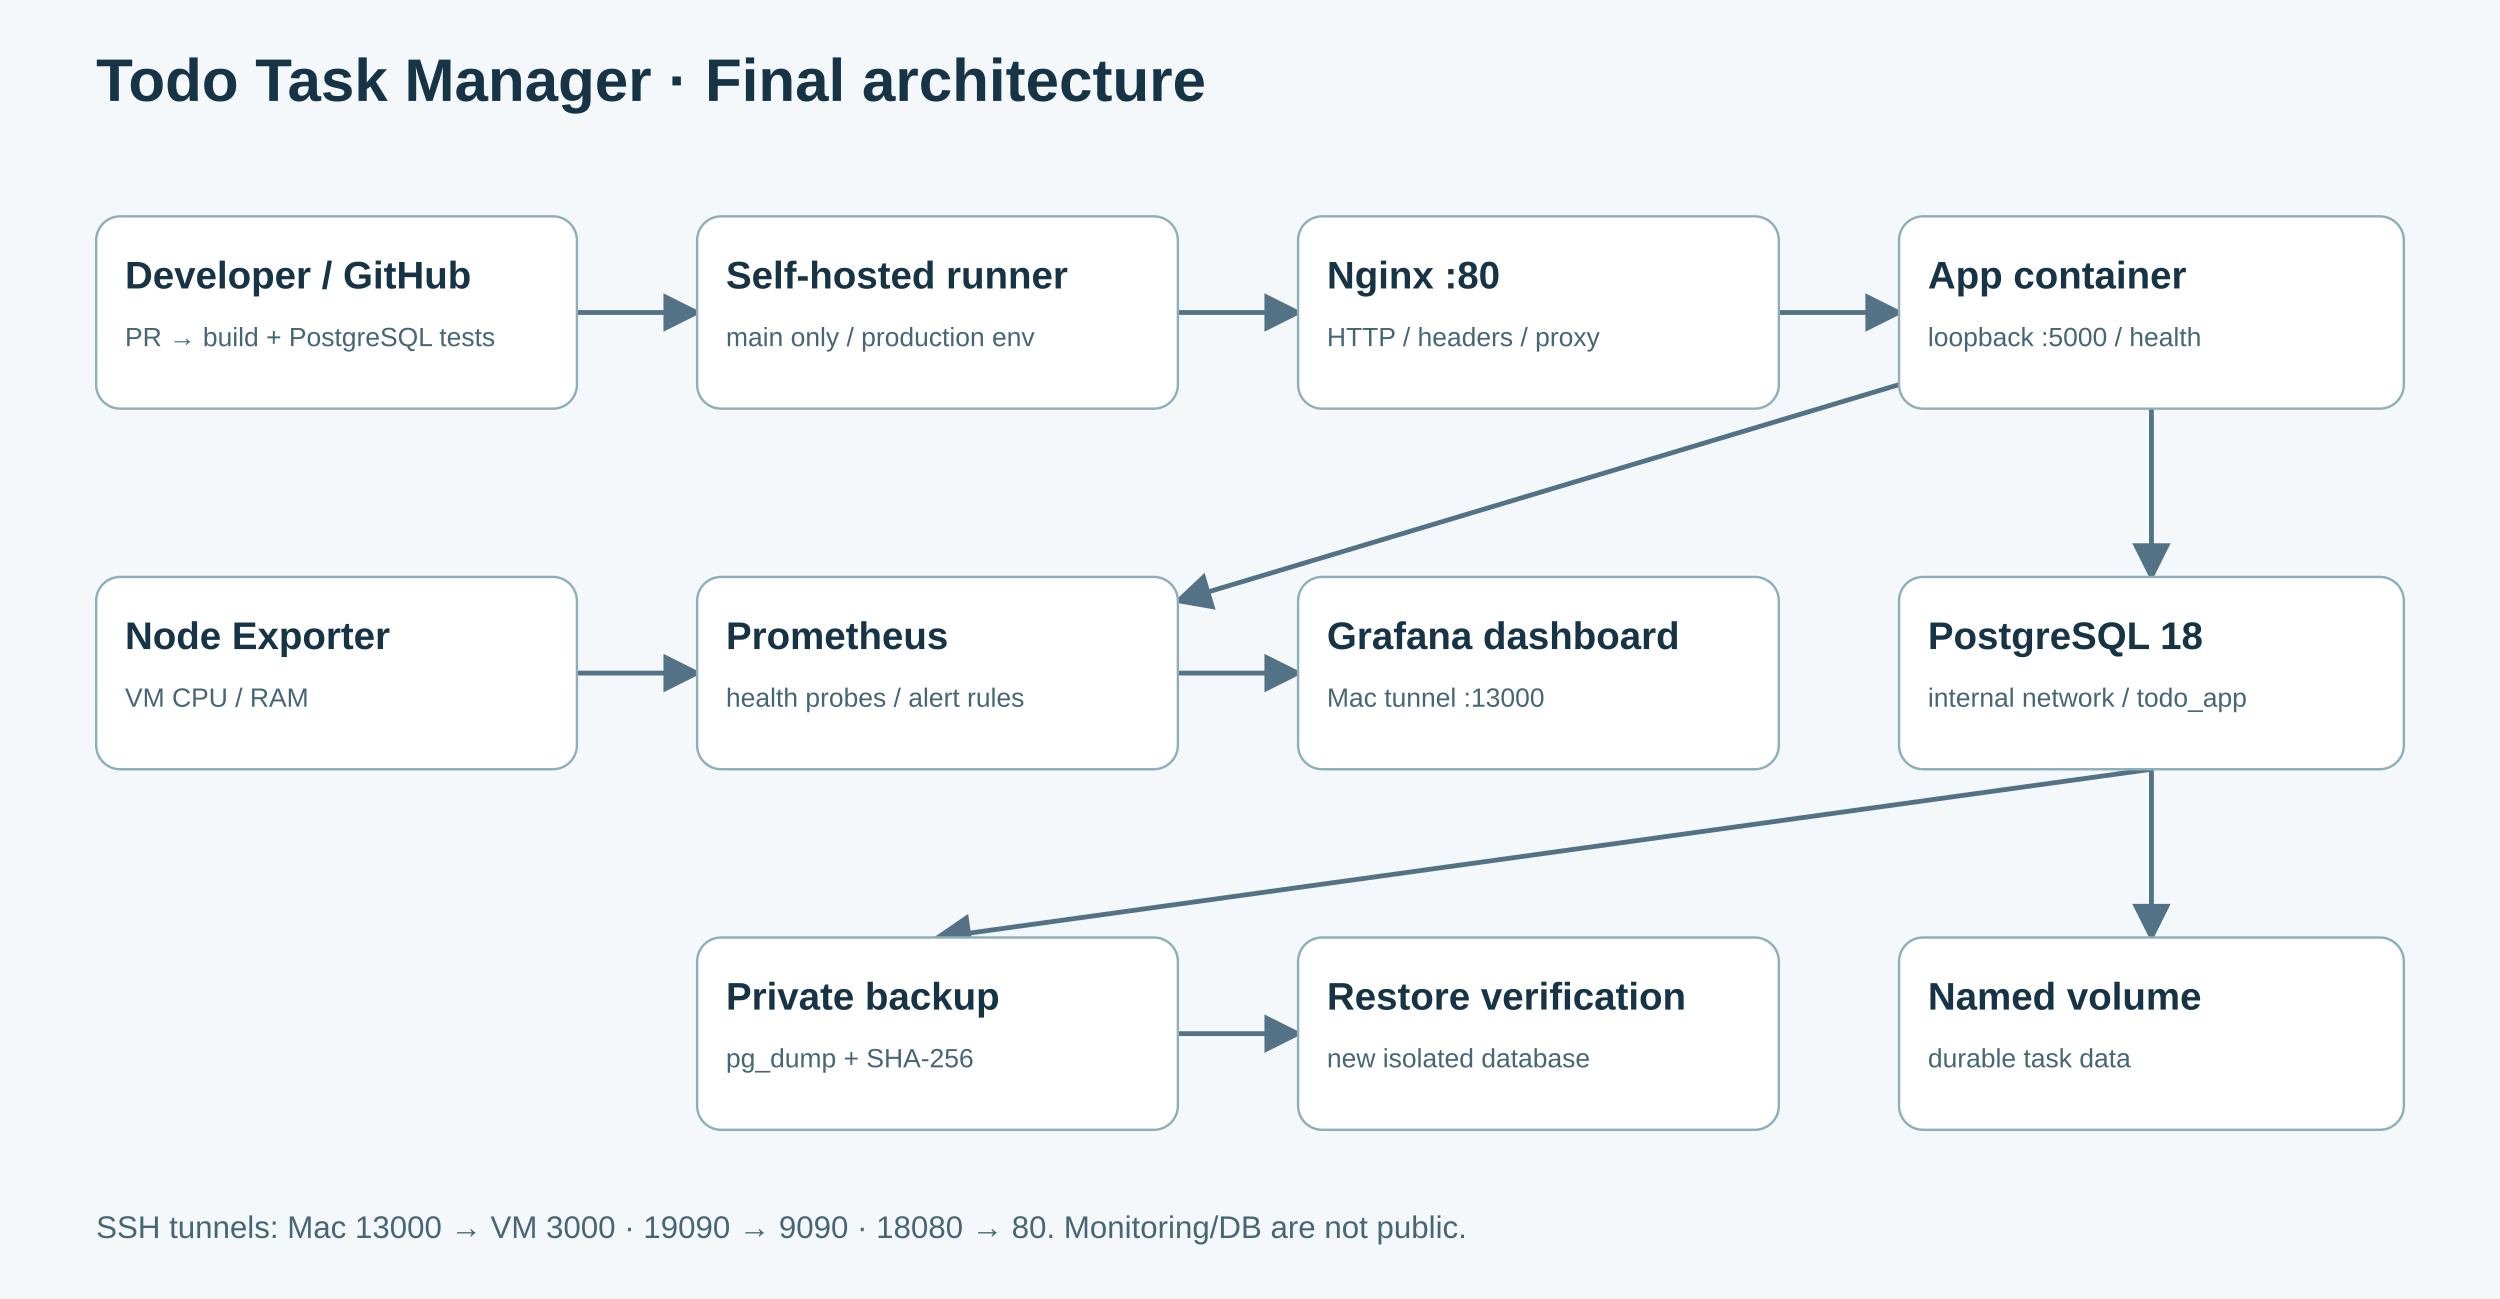
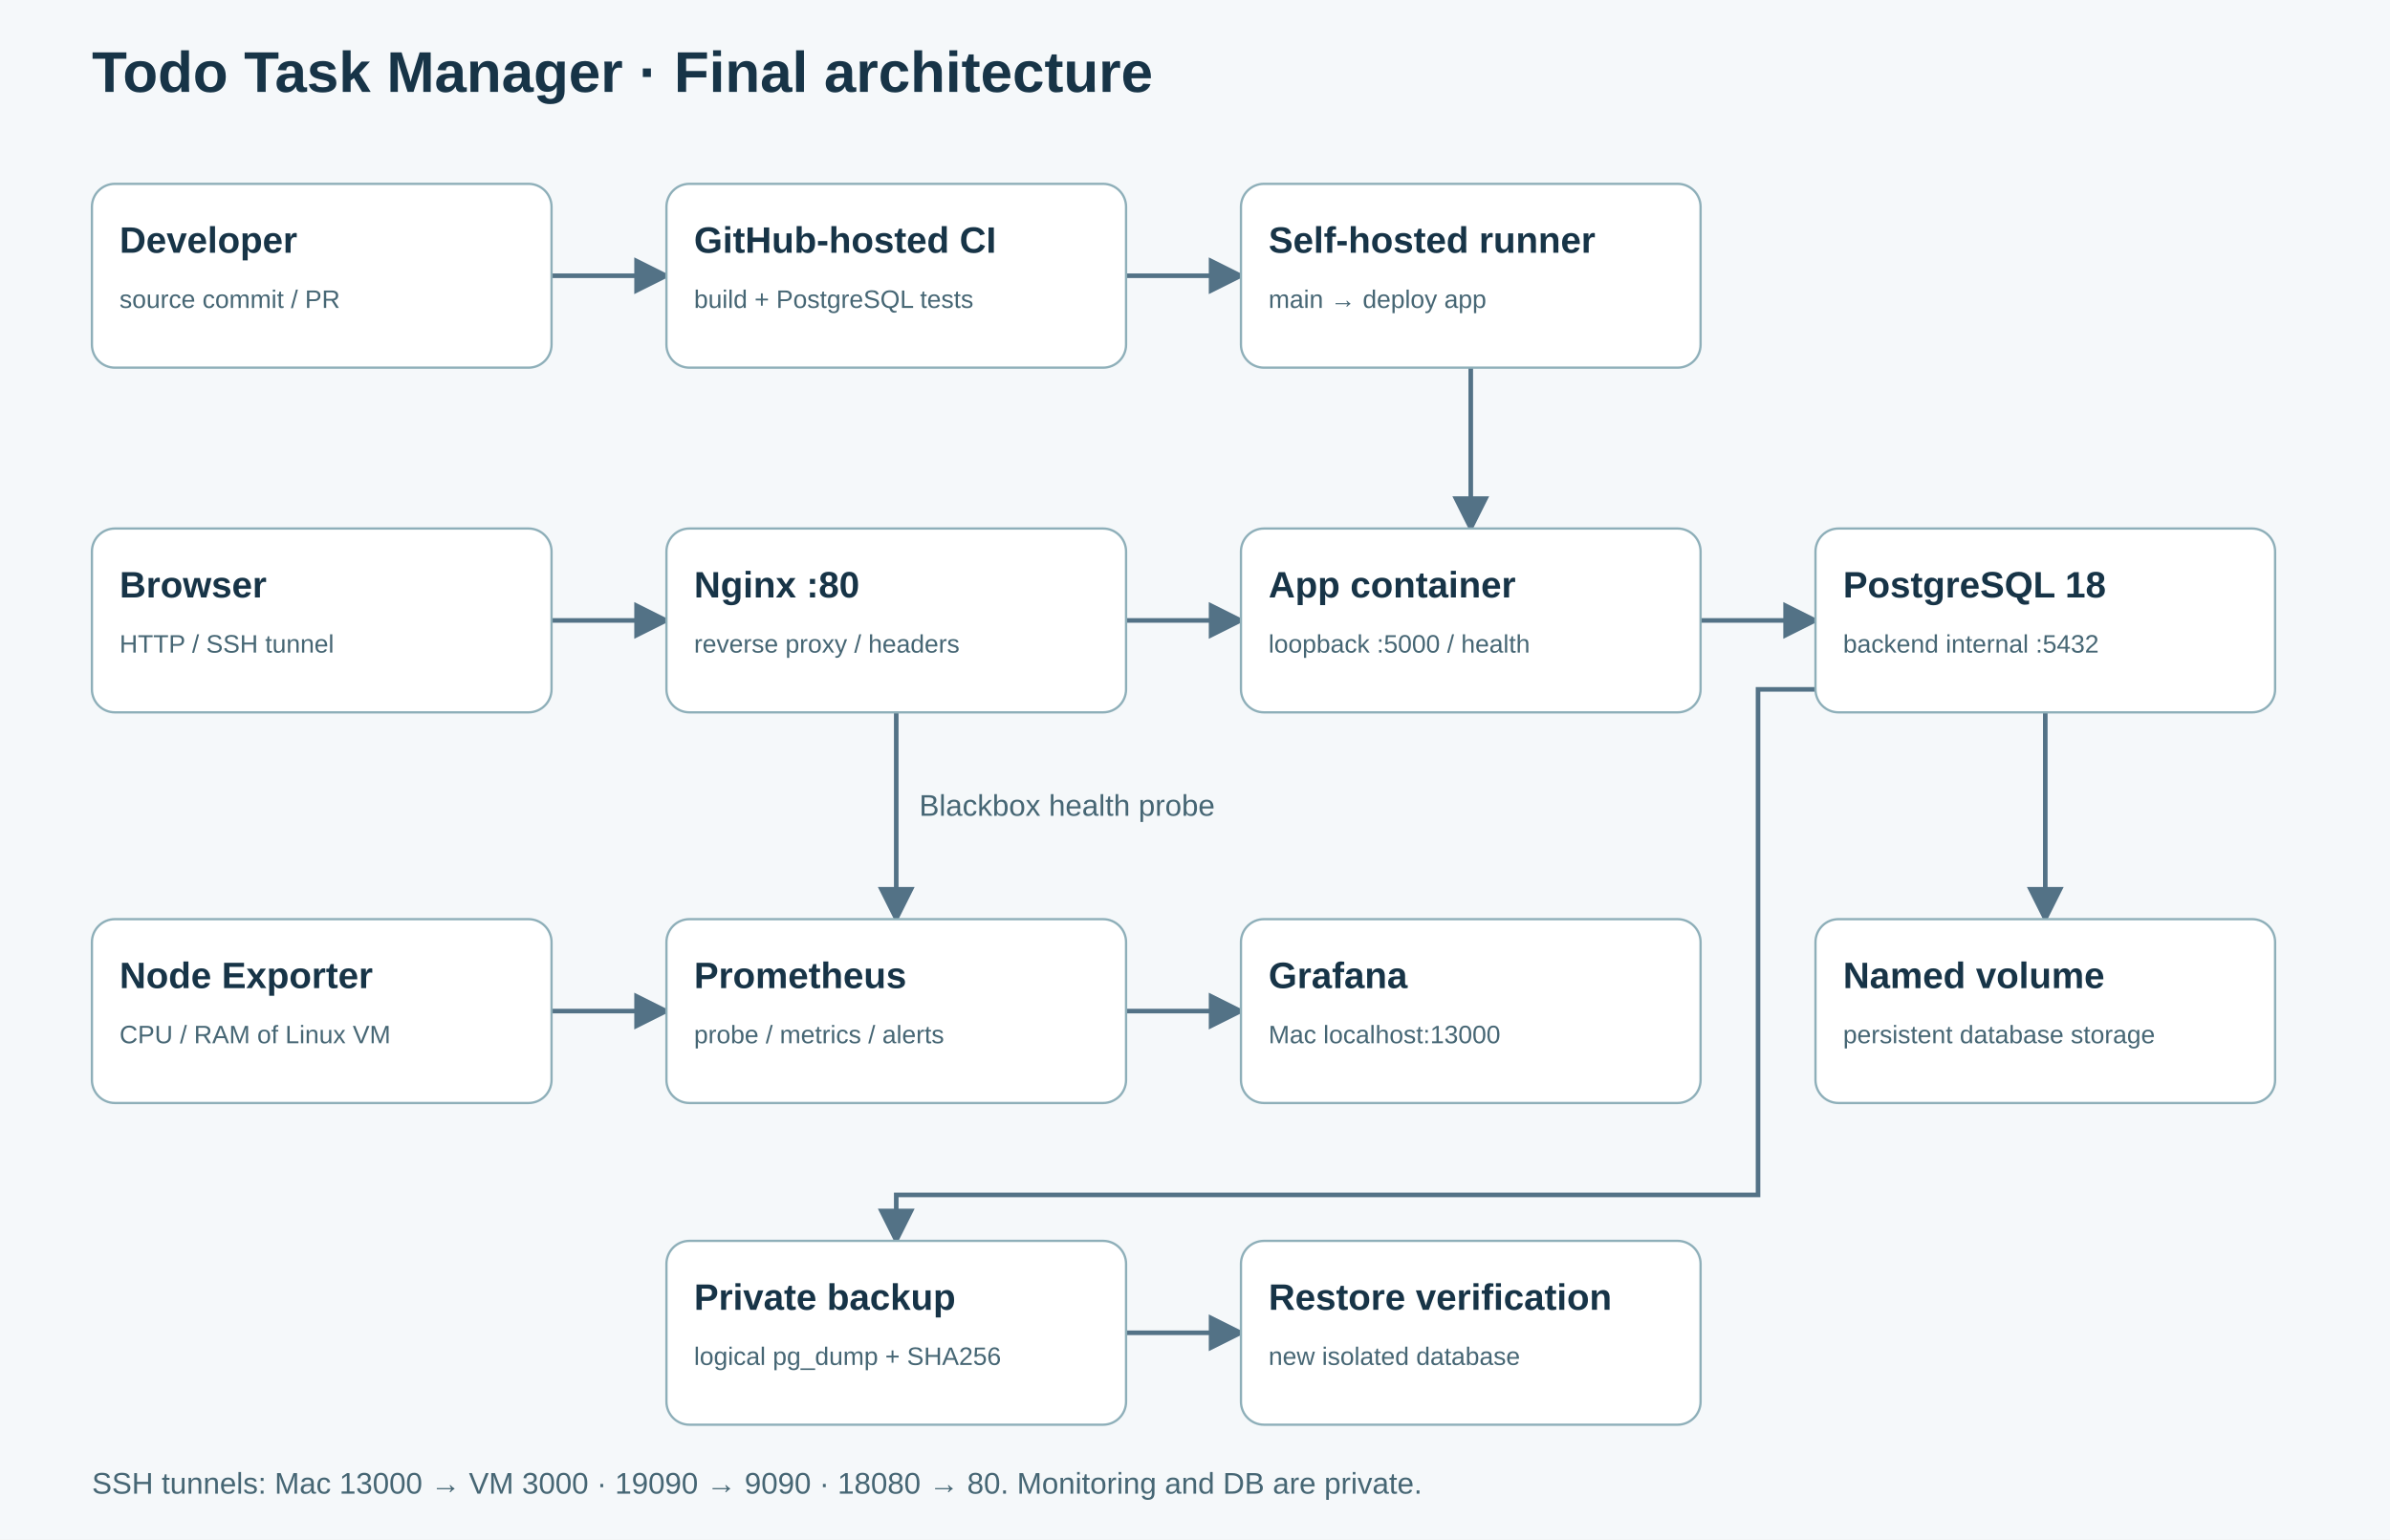
- <svg xmlns="http://www.w3.org/2000/svg" width="1040" height="540" viewBox="0 0 1040 540">
+ <svg xmlns="http://www.w3.org/2000/svg" width="1040" height="670" viewBox="0 0 1040 670">
  <defs>
    <marker id="a" markerWidth="8" markerHeight="8" refX="7" refY="4" orient="auto">
      <path d="M0,0 L8,4 L0,8" fill="#537286" />
    </marker>
  </defs>
-   <rect width="1040" height="540" fill="#f5f8fa" />
-   <text x="40" y="42" font-family="Arial,sans-serif" font-size="25" font-weight="bold" fill="#173447">Todo Task Manager · Final architecture</text>
-   <line x1="240" y1="130" x2="290" y2="130" stroke="#537286" stroke-width="2" marker-end="url(#a)" />
-   <line x1="490" y1="130" x2="540" y2="130" stroke="#537286" stroke-width="2" marker-end="url(#a)" />
-   <line x1="740" y1="130" x2="790" y2="130" stroke="#537286" stroke-width="2" marker-end="url(#a)" />
-   <line x1="895" y1="170" x2="895" y2="240" stroke="#537286" stroke-width="2" marker-end="url(#a)" />
-   <line x1="895" y1="320" x2="895" y2="390" stroke="#537286" stroke-width="2" marker-end="url(#a)" />
-   <line x1="240" y1="280" x2="290" y2="280" stroke="#537286" stroke-width="2" marker-end="url(#a)" />
-   <line x1="490" y1="280" x2="540" y2="280" stroke="#537286" stroke-width="2" marker-end="url(#a)" />
-   <line x1="895" y1="320" x2="390" y2="390" stroke="#537286" stroke-width="2" marker-end="url(#a)" />
-   <line x1="490" y1="430" x2="540" y2="430" stroke="#537286" stroke-width="2" marker-end="url(#a)" />
-   <line x1="790" y1="160" x2="490" y2="250" stroke="#537286" stroke-width="2" marker-end="url(#a)" />
-   <rect x="40" y="90" width="200" height="80" rx="10" fill="white" stroke="#8eafb9" />
-   <text x="52" y="120" font-family="Arial,sans-serif" font-size="16" font-weight="bold" fill="#173447">Developer / GitHub</text>
-   <text x="52" y="144" font-family="Arial,sans-serif" font-size="11" fill="#466674">PR → build + PostgreSQL tests</text>
-   <rect x="290" y="90" width="200" height="80" rx="10" fill="white" stroke="#8eafb9" />
-   <text x="302" y="120" font-family="Arial,sans-serif" font-size="16" font-weight="bold" fill="#173447">Self-hosted runner</text>
-   <text x="302" y="144" font-family="Arial,sans-serif" font-size="11" fill="#466674">main only / production env</text>
-   <rect x="540" y="90" width="200" height="80" rx="10" fill="white" stroke="#8eafb9" />
-   <text x="552" y="120" font-family="Arial,sans-serif" font-size="16" font-weight="bold" fill="#173447">Nginx :80</text>
-   <text x="552" y="144" font-family="Arial,sans-serif" font-size="11" fill="#466674">HTTP / headers / proxy</text>
-   <rect x="790" y="90" width="210" height="80" rx="10" fill="white" stroke="#8eafb9" />
-   <text x="802" y="120" font-family="Arial,sans-serif" font-size="16" font-weight="bold" fill="#173447">App container</text>
-   <text x="802" y="144" font-family="Arial,sans-serif" font-size="11" fill="#466674">loopback :5000 / health</text>
-   <rect x="790" y="240" width="210" height="80" rx="10" fill="white" stroke="#8eafb9" />
-   <text x="802" y="270" font-family="Arial,sans-serif" font-size="16" font-weight="bold" fill="#173447">PostgreSQL 18</text>
-   <text x="802" y="294" font-family="Arial,sans-serif" font-size="11" fill="#466674">internal network / todo_app</text>
-   <rect x="790" y="390" width="210" height="80" rx="10" fill="white" stroke="#8eafb9" />
-   <text x="802" y="420" font-family="Arial,sans-serif" font-size="16" font-weight="bold" fill="#173447">Named volume</text>
-   <text x="802" y="444" font-family="Arial,sans-serif" font-size="11" fill="#466674">durable task data</text>
-   <rect x="40" y="240" width="200" height="80" rx="10" fill="white" stroke="#8eafb9" />
-   <text x="52" y="270" font-family="Arial,sans-serif" font-size="16" font-weight="bold" fill="#173447">Node Exporter</text>
-   <text x="52" y="294" font-family="Arial,sans-serif" font-size="11" fill="#466674">VM CPU / RAM</text>
-   <rect x="290" y="240" width="200" height="80" rx="10" fill="white" stroke="#8eafb9" />
-   <text x="302" y="270" font-family="Arial,sans-serif" font-size="16" font-weight="bold" fill="#173447">Prometheus</text>
-   <text x="302" y="294" font-family="Arial,sans-serif" font-size="11" fill="#466674">health probes / alert rules</text>
-   <rect x="540" y="240" width="200" height="80" rx="10" fill="white" stroke="#8eafb9" />
-   <text x="552" y="270" font-family="Arial,sans-serif" font-size="16" font-weight="bold" fill="#173447">Grafana dashboard</text>
-   <text x="552" y="294" font-family="Arial,sans-serif" font-size="11" fill="#466674">Mac tunnel :13000</text>
-   <rect x="290" y="390" width="200" height="80" rx="10" fill="white" stroke="#8eafb9" />
-   <text x="302" y="420" font-family="Arial,sans-serif" font-size="16" font-weight="bold" fill="#173447">Private backup</text>
-   <text x="302" y="444" font-family="Arial,sans-serif" font-size="11" fill="#466674">pg_dump + SHA-256</text>
-   <rect x="540" y="390" width="200" height="80" rx="10" fill="white" stroke="#8eafb9" />
-   <text x="552" y="420" font-family="Arial,sans-serif" font-size="16" font-weight="bold" fill="#173447">Restore verification</text>
-   <text x="552" y="444" font-family="Arial,sans-serif" font-size="11" fill="#466674">new isolated database</text>
-   <text x="40" y="515" font-family="Arial,sans-serif" font-size="13" fill="#466674">SSH tunnels: Mac 13000 → VM 3000 · 19090 → 9090 · 18080 → 80. Monitoring/DB are not public.</text>
+   <rect width="1040" height="670" fill="#f5f8fa" />
+   <text x="40" y="40" font-family="Arial,sans-serif" font-size="25" font-weight="bold" fill="#173447">Todo Task Manager · Final architecture</text>
+   <path d="M240 120H290" fill="none" stroke="#537286" stroke-width="2" marker-end="url(#a)" />
+   <path d="M490 120H540" fill="none" stroke="#537286" stroke-width="2" marker-end="url(#a)" />
+   <path d="M640 160V230" fill="none" stroke="#537286" stroke-width="2" marker-end="url(#a)" />
+   <path d="M240 270H290" fill="none" stroke="#537286" stroke-width="2" marker-end="url(#a)" />
+   <path d="M490 270H540" fill="none" stroke="#537286" stroke-width="2" marker-end="url(#a)" />
+   <path d="M740 270H790" fill="none" stroke="#537286" stroke-width="2" marker-end="url(#a)" />
+   <path d="M890 310V400" fill="none" stroke="#537286" stroke-width="2" marker-end="url(#a)" />
+   <path d="M240 440H290" fill="none" stroke="#537286" stroke-width="2" marker-end="url(#a)" />
+   <path d="M490 440H540" fill="none" stroke="#537286" stroke-width="2" marker-end="url(#a)" />
+   <path d="M390 310V400" fill="none" stroke="#537286" stroke-width="2" marker-end="url(#a)" />
+   <path d="M790 300H765V520H390V540" fill="none" stroke="#537286" stroke-width="2" marker-end="url(#a)" />
+   <path d="M490 580H540" fill="none" stroke="#537286" stroke-width="2" marker-end="url(#a)" />
+   <text x="400" y="355" font-family="Arial,sans-serif" font-size="13" fill="#466674">Blackbox health probe</text>
+   <rect x="40" y="80" width="200" height="80" rx="10" fill="white" stroke="#8eafb9" />
+   <text x="52" y="110" font-family="Arial,sans-serif" font-size="16" font-weight="bold" fill="#173447">Developer</text>
+   <text x="52" y="134" font-family="Arial,sans-serif" font-size="11" fill="#466674">source commit / PR</text>
+   <rect x="290" y="80" width="200" height="80" rx="10" fill="white" stroke="#8eafb9" />
+   <text x="302" y="110" font-family="Arial,sans-serif" font-size="16" font-weight="bold" fill="#173447">GitHub-hosted CI</text>
+   <text x="302" y="134" font-family="Arial,sans-serif" font-size="11" fill="#466674">build + PostgreSQL tests</text>
+   <rect x="540" y="80" width="200" height="80" rx="10" fill="white" stroke="#8eafb9" />
+   <text x="552" y="110" font-family="Arial,sans-serif" font-size="16" font-weight="bold" fill="#173447">Self-hosted runner</text>
+   <text x="552" y="134" font-family="Arial,sans-serif" font-size="11" fill="#466674">main → deploy app</text>
+   <rect x="40" y="230" width="200" height="80" rx="10" fill="white" stroke="#8eafb9" />
+   <text x="52" y="260" font-family="Arial,sans-serif" font-size="16" font-weight="bold" fill="#173447">Browser</text>
+   <text x="52" y="284" font-family="Arial,sans-serif" font-size="11" fill="#466674">HTTP / SSH tunnel</text>
+   <rect x="290" y="230" width="200" height="80" rx="10" fill="white" stroke="#8eafb9" />
+   <text x="302" y="260" font-family="Arial,sans-serif" font-size="16" font-weight="bold" fill="#173447">Nginx :80</text>
+   <text x="302" y="284" font-family="Arial,sans-serif" font-size="11" fill="#466674">reverse proxy / headers</text>
+   <rect x="540" y="230" width="200" height="80" rx="10" fill="white" stroke="#8eafb9" />
+   <text x="552" y="260" font-family="Arial,sans-serif" font-size="16" font-weight="bold" fill="#173447">App container</text>
+   <text x="552" y="284" font-family="Arial,sans-serif" font-size="11" fill="#466674">loopback :5000 / health</text>
+   <rect x="790" y="230" width="200" height="80" rx="10" fill="white" stroke="#8eafb9" />
+   <text x="802" y="260" font-family="Arial,sans-serif" font-size="16" font-weight="bold" fill="#173447">PostgreSQL 18</text>
+   <text x="802" y="284" font-family="Arial,sans-serif" font-size="11" fill="#466674">backend internal :5432</text>
+   <rect x="40" y="400" width="200" height="80" rx="10" fill="white" stroke="#8eafb9" />
+   <text x="52" y="430" font-family="Arial,sans-serif" font-size="16" font-weight="bold" fill="#173447">Node Exporter</text>
+   <text x="52" y="454" font-family="Arial,sans-serif" font-size="11" fill="#466674">CPU / RAM of Linux VM</text>
+   <rect x="290" y="400" width="200" height="80" rx="10" fill="white" stroke="#8eafb9" />
+   <text x="302" y="430" font-family="Arial,sans-serif" font-size="16" font-weight="bold" fill="#173447">Prometheus</text>
+   <text x="302" y="454" font-family="Arial,sans-serif" font-size="11" fill="#466674">probe / metrics / alerts</text>
+   <rect x="540" y="400" width="200" height="80" rx="10" fill="white" stroke="#8eafb9" />
+   <text x="552" y="430" font-family="Arial,sans-serif" font-size="16" font-weight="bold" fill="#173447">Grafana</text>
+   <text x="552" y="454" font-family="Arial,sans-serif" font-size="11" fill="#466674">Mac localhost:13000</text>
+   <rect x="790" y="400" width="200" height="80" rx="10" fill="white" stroke="#8eafb9" />
+   <text x="802" y="430" font-family="Arial,sans-serif" font-size="16" font-weight="bold" fill="#173447">Named volume</text>
+   <text x="802" y="454" font-family="Arial,sans-serif" font-size="11" fill="#466674">persistent database storage</text>
+   <rect x="290" y="540" width="200" height="80" rx="10" fill="white" stroke="#8eafb9" />
+   <text x="302" y="570" font-family="Arial,sans-serif" font-size="16" font-weight="bold" fill="#173447">Private backup</text>
+   <text x="302" y="594" font-family="Arial,sans-serif" font-size="11" fill="#466674">logical pg_dump + SHA256</text>
+   <rect x="540" y="540" width="200" height="80" rx="10" fill="white" stroke="#8eafb9" />
+   <text x="552" y="570" font-family="Arial,sans-serif" font-size="16" font-weight="bold" fill="#173447">Restore verification</text>
+   <text x="552" y="594" font-family="Arial,sans-serif" font-size="11" fill="#466674">new isolated database</text>
+   <text x="40" y="650" font-family="Arial,sans-serif" font-size="13" fill="#466674">SSH tunnels: Mac 13000 → VM 3000 · 19090 → 9090 · 18080 → 80. Monitoring and DB are private.</text>
</svg>
